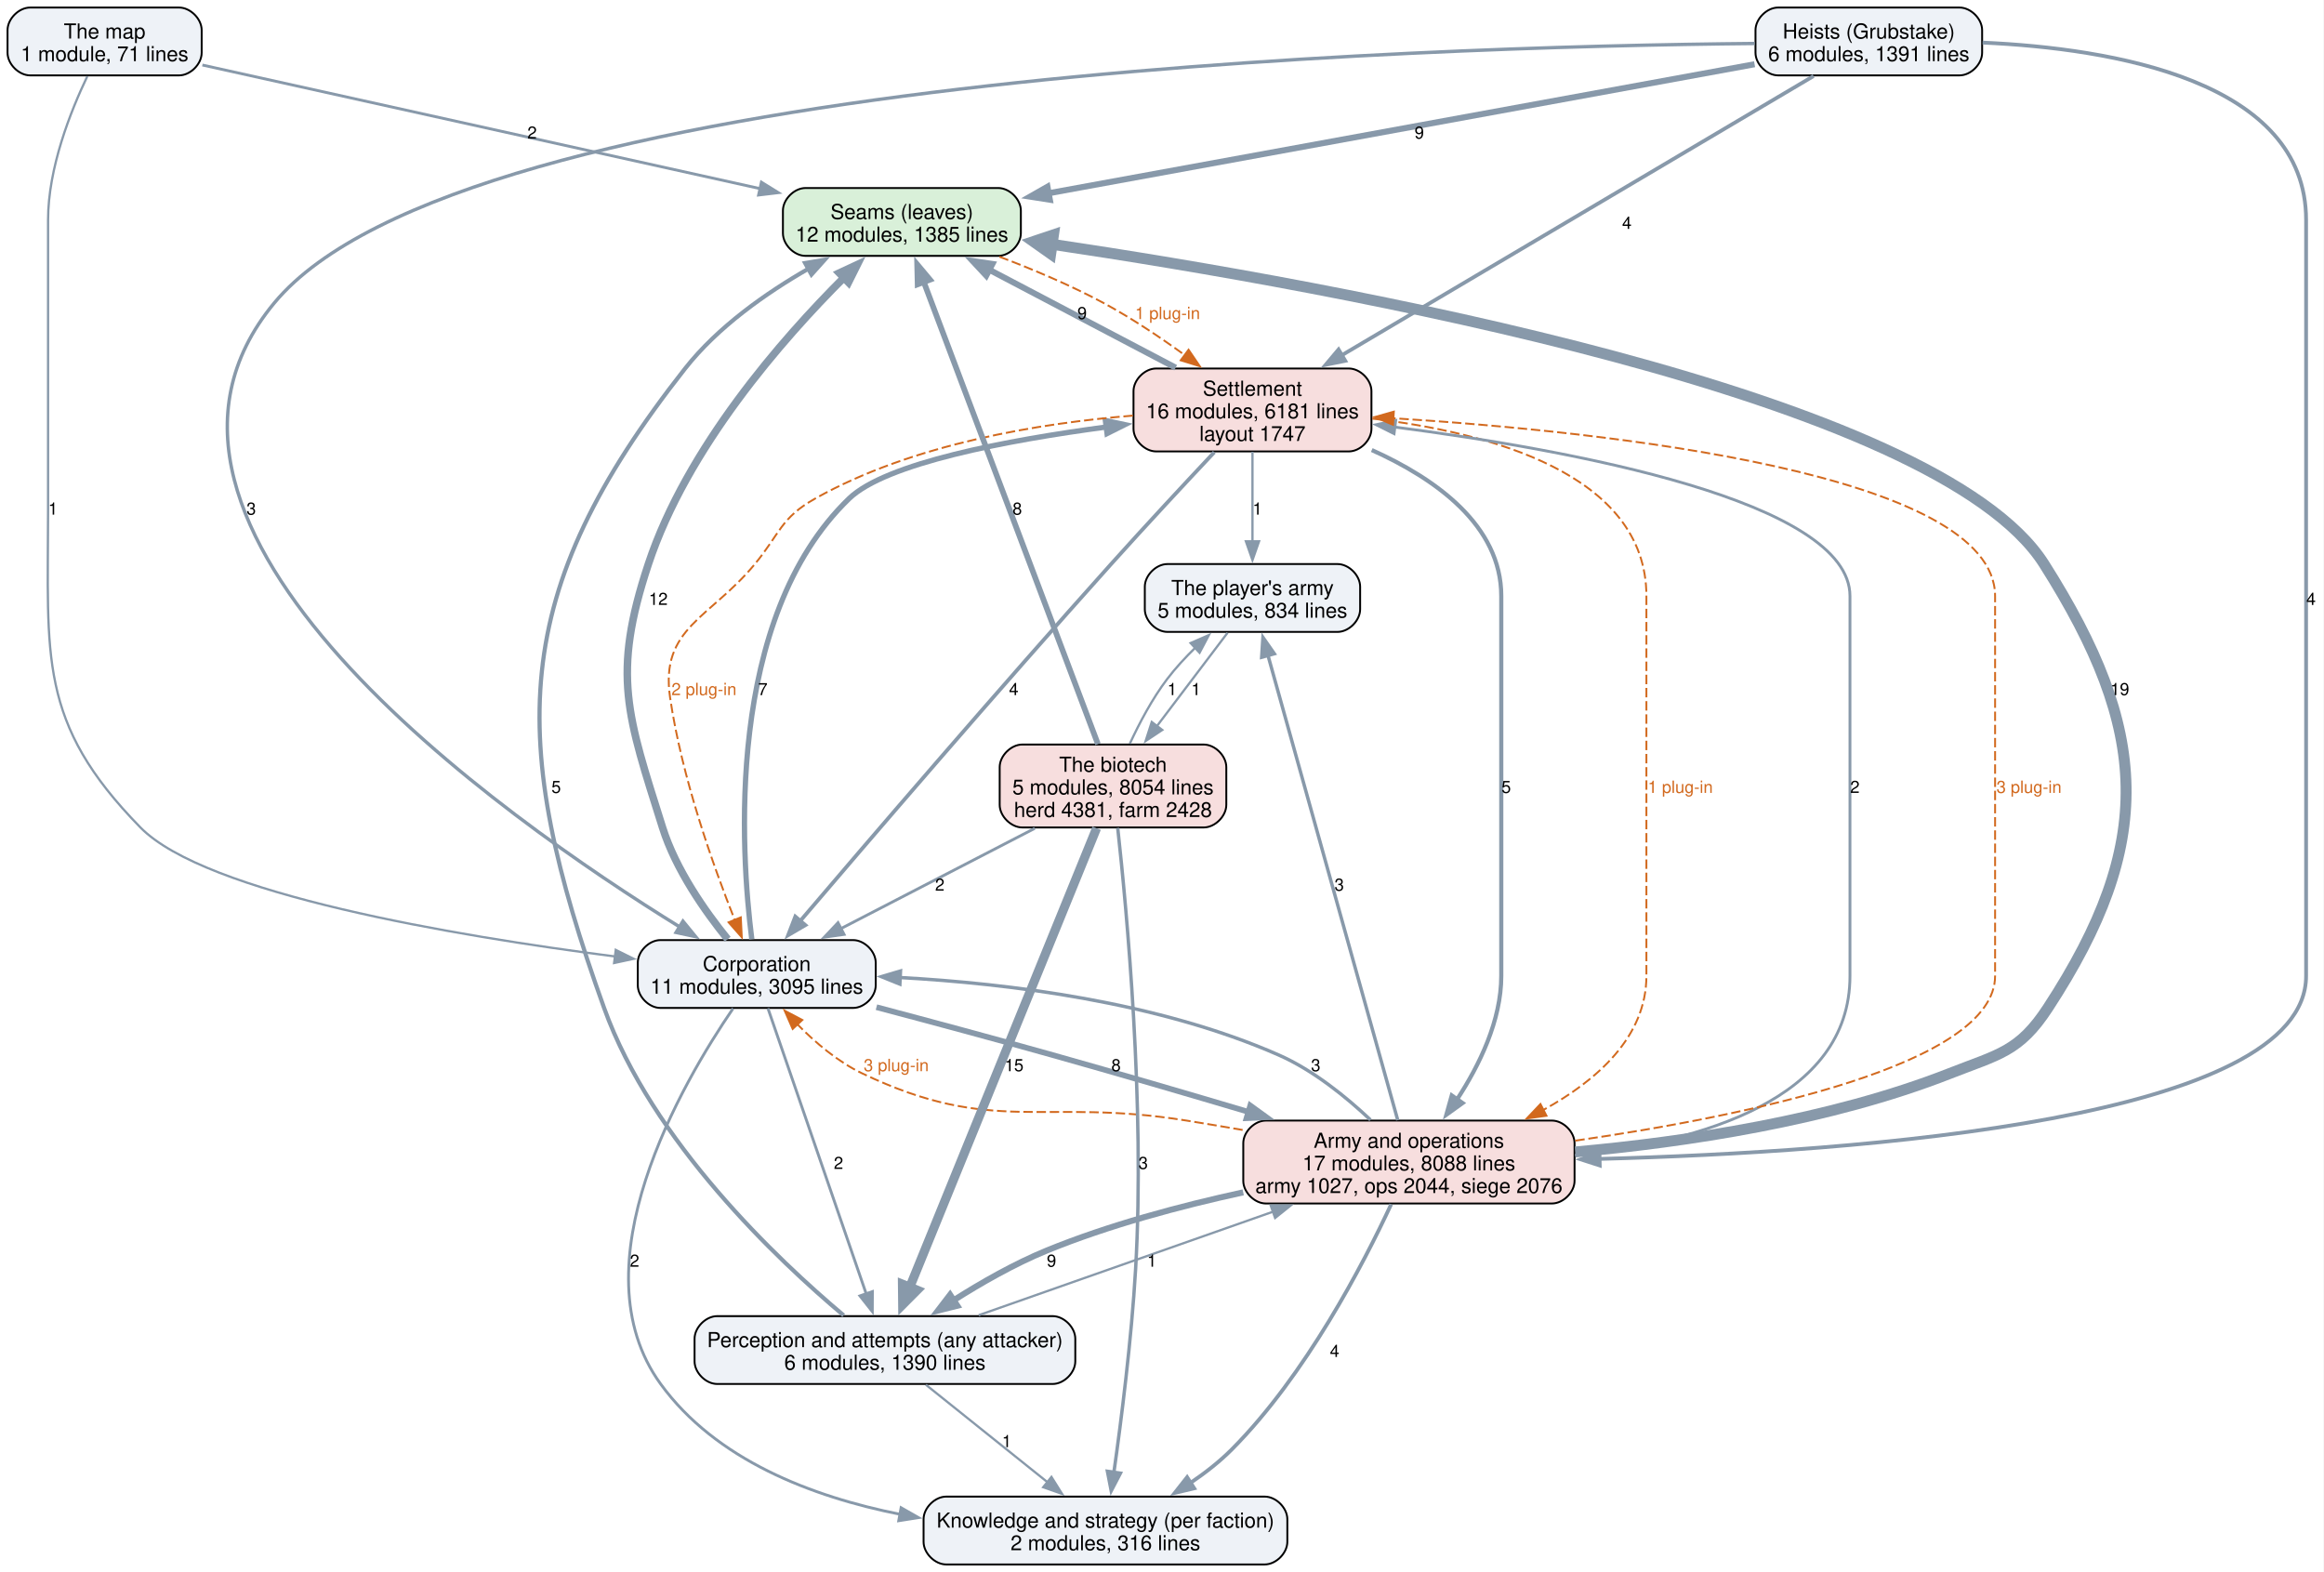
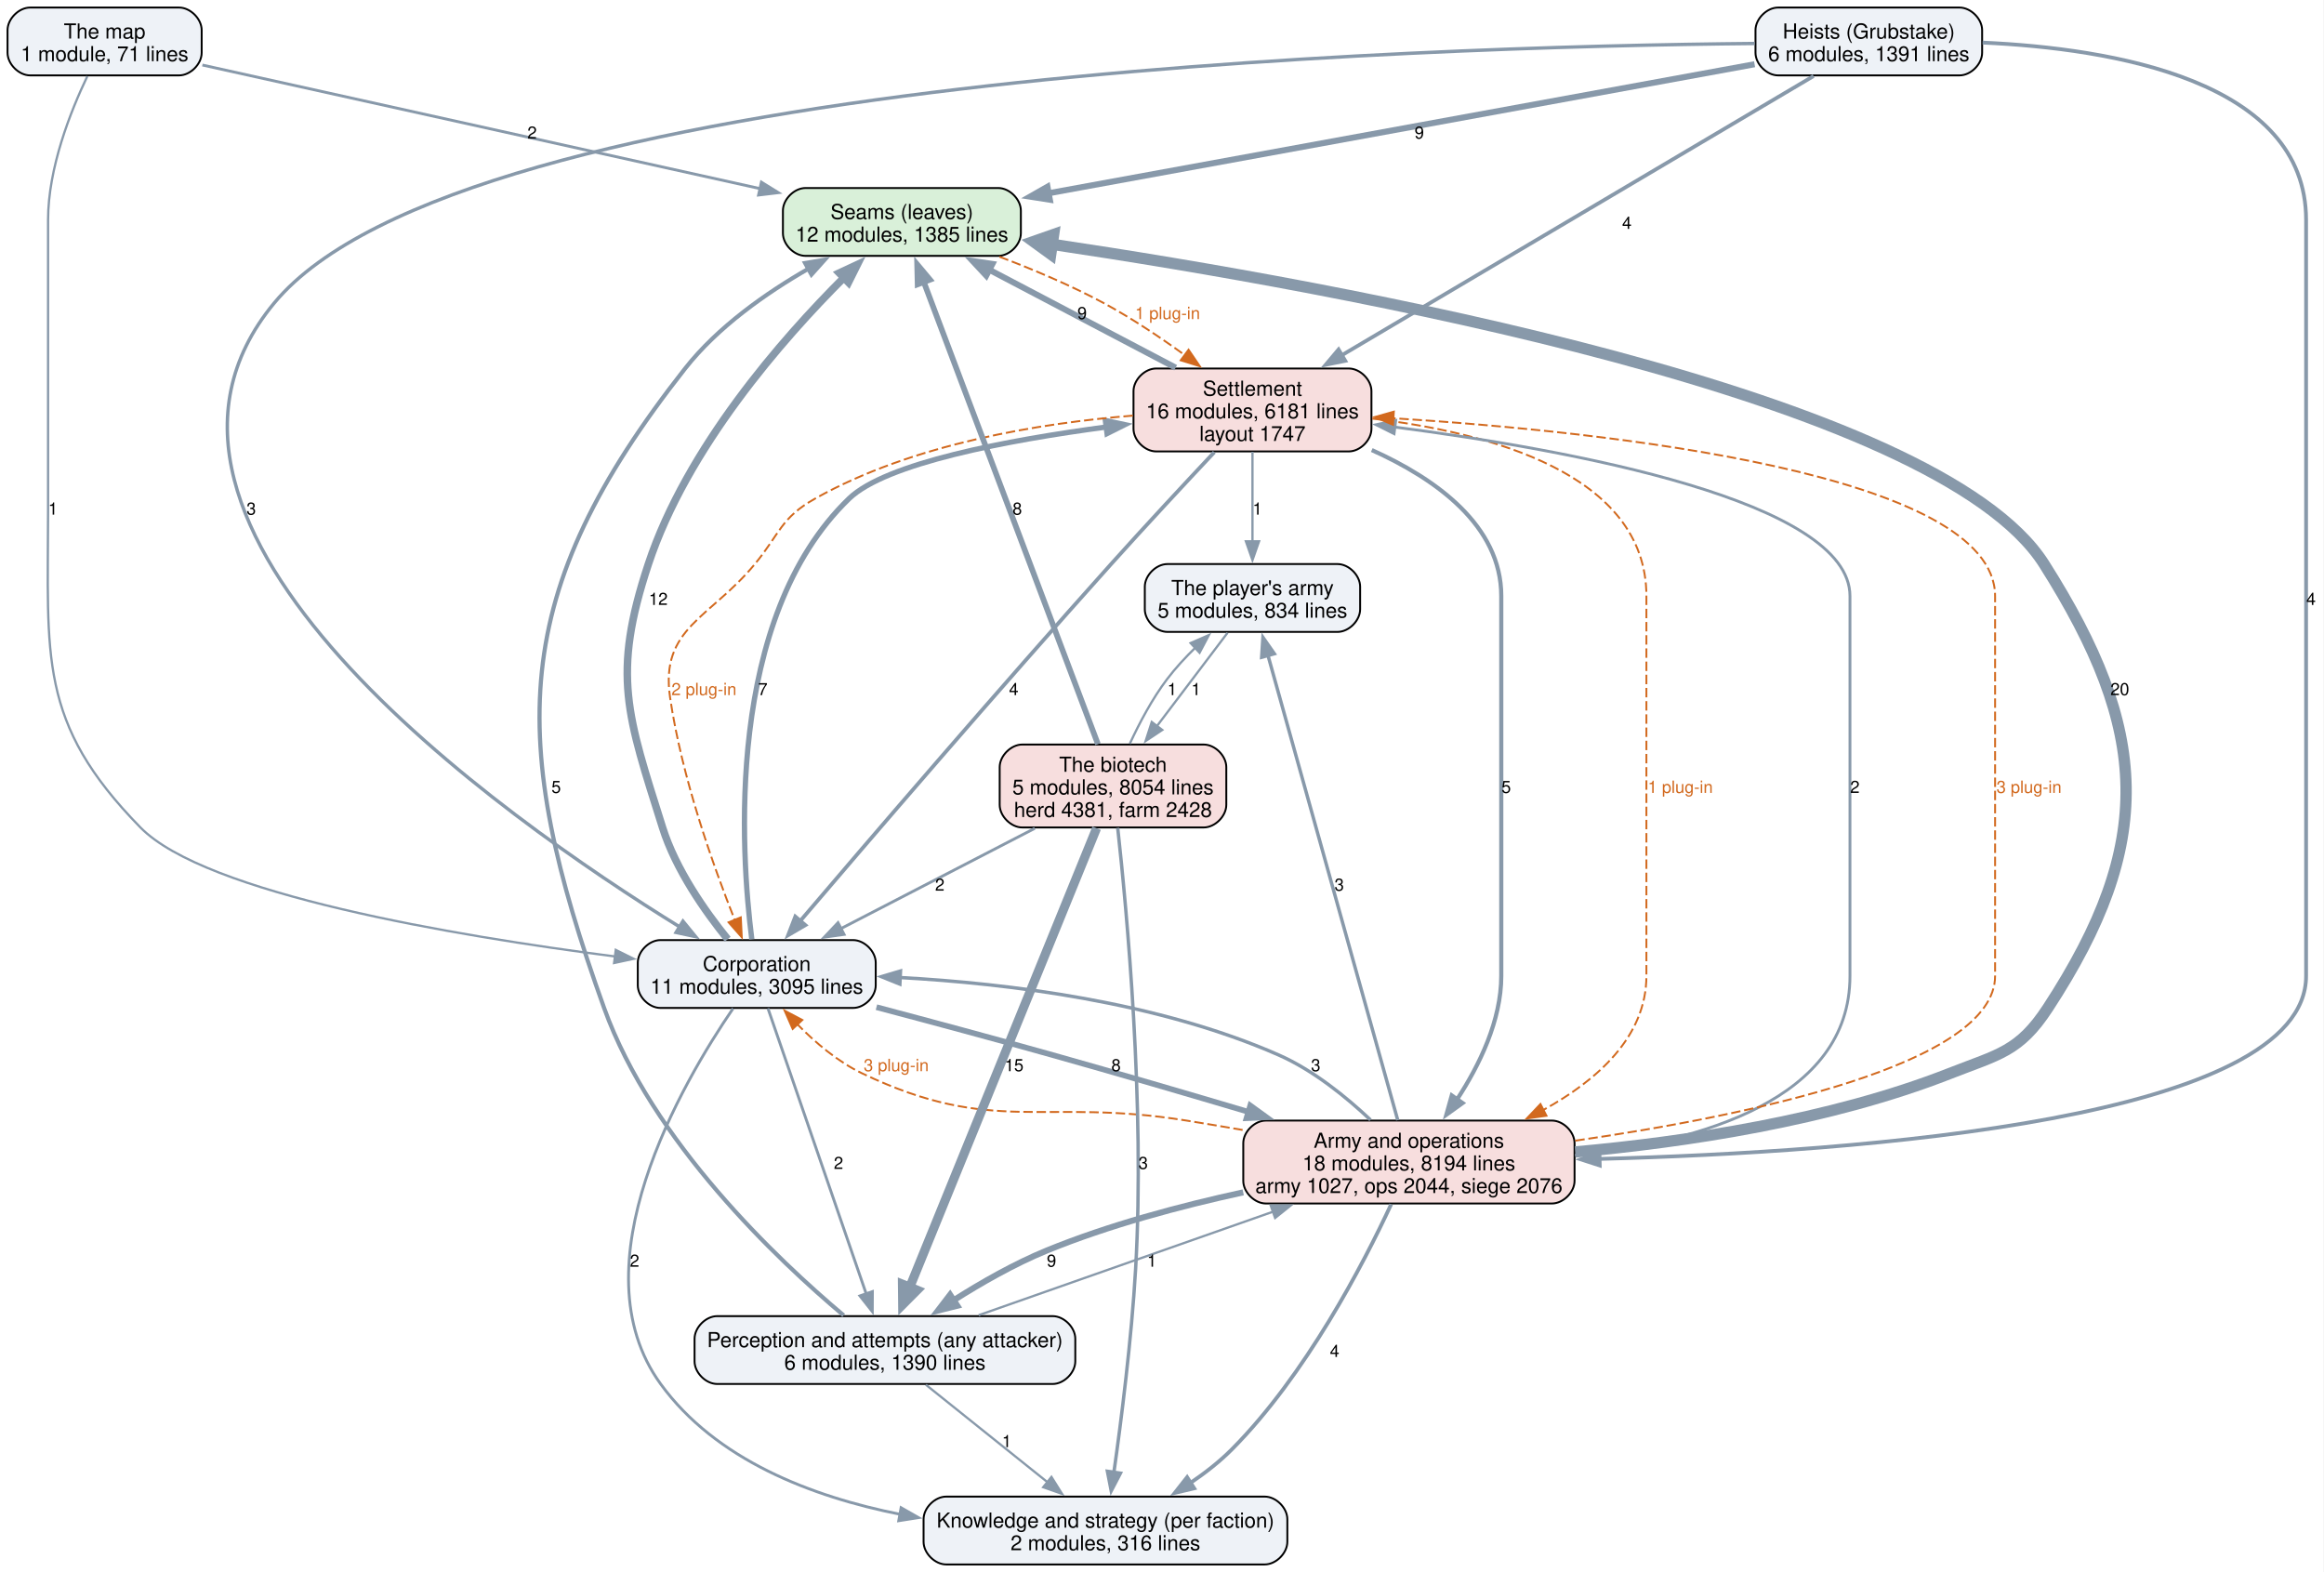
<svg xmlns="http://www.w3.org/2000/svg" width="1233pt" height="834pt" viewBox="0.00 0.00 1233.00 834.00">
  <g id="graph0" class="graph" transform="scale(1 1) rotate(0) translate(4 830)">
    <polygon fill="white" stroke="none" points="-4,4 -4,-830 1228.75,-830 1228.75,4 -4,4" />
    <g id="node1" class="node">
      <path fill="#d9f0d9" stroke="black" d="M525.62,-730.25C525.62,-730.25 423.38,-730.25 423.38,-730.25 417.38,-730.25 411.38,-724.25 411.38,-718.25 411.38,-718.25 411.38,-706.25 411.38,-706.25 411.38,-700.25 417.38,-694.25 423.38,-694.25 423.38,-694.25 525.62,-694.25 525.62,-694.25 531.62,-694.25 537.62,-700.25 537.62,-706.25 537.62,-706.25 537.62,-718.25 537.62,-718.25 537.62,-724.25 531.62,-730.25 525.62,-730.25" />
      <text xml:space="preserve" text-anchor="middle" x="474.5" y="-713.8" font-family="Helvetica,sans-Serif" font-size="11.00">Seams (leaves)</text>
      <text xml:space="preserve" text-anchor="middle" x="474.5" y="-701.8" font-family="Helvetica,sans-Serif" font-size="11.00">12 modules, 1385 lines</text>
    </g>
    <g id="node5" class="node">
      <path fill="#f7dede" stroke="black" d="M711.62,-634.5C711.62,-634.5 609.38,-634.5 609.38,-634.5 603.38,-634.5 597.38,-628.5 597.38,-622.5 597.38,-622.5 597.38,-602.5 597.38,-602.5 597.38,-596.5 603.38,-590.5 609.38,-590.5 609.38,-590.5 711.62,-590.5 711.62,-590.5 717.62,-590.5 723.62,-596.5 723.62,-602.5 723.62,-602.5 723.62,-622.5 723.62,-622.5 723.62,-628.5 717.62,-634.5 711.62,-634.5" />
      <text xml:space="preserve" text-anchor="middle" x="660.5" y="-620.05" font-family="Helvetica,sans-Serif" font-size="11.00">Settlement</text>
      <text xml:space="preserve" text-anchor="middle" x="660.5" y="-608.05" font-family="Helvetica,sans-Serif" font-size="11.00">16 modules, 6181 lines</text>
      <text xml:space="preserve" text-anchor="middle" x="660.5" y="-596.05" font-family="Helvetica,sans-Serif" font-size="11.00">layout 1747</text>
    </g>
    <g id="edge33" class="edge">
      <path fill="none" stroke="#d2691e" stroke-dasharray="5,2" d="M526.25,-693.81C544.17,-687.03 564.11,-678.62 581.5,-669.25 596.24,-661.3 611.5,-651.08 624.62,-641.57" />
      <polygon fill="#d2691e" stroke="#d2691e" points="626.59,-644.47 632.55,-635.7 622.43,-638.84 626.59,-644.47" />
      <text xml:space="preserve" text-anchor="middle" x="615.46" y="-660.7" font-family="Helvetica,sans-Serif" font-size="9.00" fill="#d2691e">1 plug-in</text>
    </g>
    <g id="node2" class="node">
      <path fill="#eef2f7" stroke="black" d="M554.5,-131.75C554.5,-131.75 376.5,-131.75 376.5,-131.75 370.5,-131.75 364.5,-125.75 364.5,-119.75 364.5,-119.75 364.5,-107.75 364.5,-107.75 364.5,-101.75 370.5,-95.75 376.5,-95.75 376.5,-95.75 554.5,-95.75 554.5,-95.75 560.5,-95.75 566.5,-101.75 566.5,-107.75 566.5,-107.75 566.5,-119.75 566.5,-119.75 566.5,-125.75 560.5,-131.75 554.5,-131.75" />
      <text xml:space="preserve" text-anchor="middle" x="465.5" y="-115.3" font-family="Helvetica,sans-Serif" font-size="11.00">Perception and attempts (any attacker)</text>
      <text xml:space="preserve" text-anchor="middle" x="465.5" y="-103.3" font-family="Helvetica,sans-Serif" font-size="11.00">6 modules, 1390 lines</text>
    </g>
    <g id="edge18" class="edge">
      <path fill="none" stroke="#8899aa" stroke-width="2.2" d="M443.62,-132.14C408.78,-161.41 342,-224.32 316.5,-295.25 265.09,-438.28 265.51,-515.06 359.5,-634.5 376.88,-656.59 402.42,-674.53 425.02,-687.49" />
      <polygon fill="#8899aa" stroke="#8899aa" stroke-width="2.2" points="423.14,-690.45 433.59,-692.21 426.52,-684.32 423.14,-690.45" />
      <text xml:space="preserve" text-anchor="middle" x="291.08" y="-409.32" font-family="Helvetica,sans-Serif" font-size="9.00">5</text>
    </g>
    <g id="node3" class="node">
      <path fill="#eef2f7" stroke="black" d="M667,-36C667,-36 498,-36 498,-36 492,-36 486,-30 486,-24 486,-24 486,-12 486,-12 486,-6 492,0 498,0 498,0 667,0 667,0 673,0 679,-6 679,-12 679,-12 679,-24 679,-24 679,-30 673,-36 667,-36" />
      <text xml:space="preserve" text-anchor="middle" x="582.5" y="-19.55" font-family="Helvetica,sans-Serif" font-size="11.00">Knowledge and strategy (per faction)</text>
      <text xml:space="preserve" text-anchor="middle" x="582.5" y="-7.55" font-family="Helvetica,sans-Serif" font-size="11.00">2 modules, 316 lines</text>
    </g>
    <g id="edge17" class="edge">
      <path fill="none" stroke="#8899aa" stroke-width="1.2" d="M487.23,-95.34C505.37,-80.8 531.45,-59.91 551.74,-43.65" />
      <polygon fill="#8899aa" stroke="#8899aa" stroke-width="1.2" points="553.85,-46.44 559.47,-37.46 549.47,-40.98 553.85,-46.44" />
      <text xml:space="preserve" text-anchor="middle" x="530.13" y="-62.2" font-family="Helvetica,sans-Serif" font-size="9.00">1</text>
    </g>
    <g id="node6" class="node">
      <path fill="#f7dede" stroke="black" d="M819.38,-235.5C819.38,-235.5 667.62,-235.5 667.62,-235.5 661.62,-235.5 655.62,-229.5 655.62,-223.5 655.62,-223.5 655.62,-203.5 655.62,-203.5 655.62,-197.5 661.62,-191.5 667.62,-191.5 667.62,-191.5 819.38,-191.5 819.38,-191.5 825.38,-191.5 831.38,-197.5 831.38,-203.5 831.38,-203.5 831.38,-223.5 831.38,-223.5 831.38,-229.5 825.38,-235.5 819.38,-235.5" />
      <text xml:space="preserve" text-anchor="middle" x="743.5" y="-221.05" font-family="Helvetica,sans-Serif" font-size="11.00">Army and operations</text>
-       <text xml:space="preserve" text-anchor="middle" x="743.5" y="-209.05" font-family="Helvetica,sans-Serif" font-size="11.00">17 modules, 8088 lines</text>
+       <text xml:space="preserve" text-anchor="middle" x="743.5" y="-209.05" font-family="Helvetica,sans-Serif" font-size="11.00">18 modules, 8194 lines</text>
      <text xml:space="preserve" text-anchor="middle" x="743.5" y="-197.05" font-family="Helvetica,sans-Serif" font-size="11.00">army 1027, ops 2044, siege 2076</text>
    </g>
    <g id="edge16" class="edge">
      <path fill="none" stroke="#8899aa" stroke-width="1.2" d="M515.24,-132.24C558.77,-147.55 622.54,-169.97 671.62,-187.23" />
      <polygon fill="#8899aa" stroke="#8899aa" stroke-width="1.2" points="670.18,-190.43 680.78,-190.45 672.51,-183.83 670.18,-190.43" />
      <text xml:space="preserve" text-anchor="middle" x="607.12" y="-157.95" font-family="Helvetica,sans-Serif" font-size="9.00">1</text>
    </g>
    <g id="node4" class="node">
      <path fill="#eef2f7" stroke="black" d="M448.62,-331.25C448.62,-331.25 346.38,-331.25 346.38,-331.25 340.38,-331.25 334.38,-325.25 334.38,-319.25 334.38,-319.25 334.38,-307.25 334.38,-307.25 334.38,-301.25 340.38,-295.25 346.38,-295.25 346.38,-295.25 448.62,-295.25 448.62,-295.25 454.62,-295.25 460.62,-301.25 460.62,-307.25 460.62,-307.25 460.62,-319.25 460.62,-319.25 460.62,-325.25 454.62,-331.25 448.62,-331.25" />
      <text xml:space="preserve" text-anchor="middle" x="397.5" y="-314.8" font-family="Helvetica,sans-Serif" font-size="11.00">Corporation</text>
      <text xml:space="preserve" text-anchor="middle" x="397.5" y="-302.8" font-family="Helvetica,sans-Serif" font-size="11.00">11 modules, 3095 lines</text>
    </g>
    <g id="edge10" class="edge">
      <path fill="none" stroke="#8899aa" stroke-width="4" d="M382.08,-331.72C370.17,-346.4 354.56,-368.55 347.5,-391 328.85,-450.34 320.42,-471.71 340,-530.75 360.43,-592.36 410.97,-650.01 443.95,-682.9" />
      <polygon fill="#8899aa" stroke="#8899aa" stroke-width="4" points="441.27,-685.17 450.88,-689.64 446.15,-680.16 441.27,-685.17" />
      <text xml:space="preserve" text-anchor="middle" x="345.25" y="-509.07" font-family="Helvetica,sans-Serif" font-size="9.00">12</text>
    </g>
    <g id="edge9" class="edge">
      <path fill="none" stroke="#8899aa" stroke-width="1.5" d="M403.42,-295.07C415.1,-261.15 441.23,-185.25 455.58,-143.55" />
      <polygon fill="#8899aa" stroke="#8899aa" stroke-width="1.5" points="458.86,-144.77 458.81,-134.18 452.25,-142.49 458.86,-144.77" />
      <text xml:space="preserve" text-anchor="middle" x="440.88" y="-209.82" font-family="Helvetica,sans-Serif" font-size="9.00">2</text>
    </g>
    <g id="edge8" class="edge">
      <path fill="none" stroke="#8899aa" stroke-width="1.5" d="M384.93,-294.97C358.06,-255.71 301,-158.39 346.5,-95.75 375.74,-55.5 426.61,-35.94 473.65,-26.6" />
      <polygon fill="#8899aa" stroke="#8899aa" stroke-width="1.5" points="474.07,-30.09 483.28,-24.85 472.82,-23.2 474.07,-30.09" />
      <text xml:space="preserve" text-anchor="middle" x="332.68" y="-157.95" font-family="Helvetica,sans-Serif" font-size="9.00">2</text>
    </g>
    <g id="edge11" class="edge">
      <path fill="none" stroke="#8899aa" stroke-width="2.8" d="M394.88,-331.65C389.07,-377.38 380.44,-501.8 446.5,-565.5 465.99,-584.3 530.1,-596.42 583.11,-603.48" />
      <polygon fill="#8899aa" stroke="#8899aa" stroke-width="2.8" points="582.45,-606.92 592.82,-604.71 583.34,-599.98 582.45,-606.92" />
      <text xml:space="preserve" text-anchor="middle" x="400.71" y="-461.2" font-family="Helvetica,sans-Serif" font-size="9.00">7</text>
    </g>
    <g id="edge7" class="edge">
      <path fill="none" stroke="#8899aa" stroke-width="3" d="M461,-295.65C489.62,-288.08 523.81,-278.88 554.5,-270.25 588.65,-260.65 626.14,-249.68 658.66,-240.02" />
      <polygon fill="#8899aa" stroke="#8899aa" stroke-width="3" points="659.33,-243.48 667.92,-237.27 657.34,-236.77 659.33,-243.48" />
      <text xml:space="preserve" text-anchor="middle" x="588.14" y="-261.7" font-family="Helvetica,sans-Serif" font-size="9.00">8</text>
    </g>
    <g id="edge21" class="edge">
      <path fill="none" stroke="#8899aa" stroke-width="3.2" d="M619.75,-634.92C590.48,-650.3 551.01,-671.04 520.6,-687.02" />
      <polygon fill="#8899aa" stroke="#8899aa" stroke-width="3.2" points="519.26,-683.77 512.04,-691.52 522.52,-689.97 519.26,-683.77" />
      <text xml:space="preserve" text-anchor="middle" x="570.12" y="-660.7" font-family="Helvetica,sans-Serif" font-size="9.00">9</text>
    </g>
    <g id="edge20" class="edge">
      <path fill="none" stroke="#8899aa" stroke-width="2" d="M640.25,-590.09C625.04,-573.92 603.78,-551.11 585.5,-530.75 525.07,-463.46 455.72,-382.64 420.55,-341.38" />
      <polygon fill="#8899aa" stroke="#8899aa" stroke-width="2" points="423.28,-339.19 414.14,-333.85 417.95,-343.73 423.28,-339.19" />
      <text xml:space="preserve" text-anchor="middle" x="533.86" y="-461.2" font-family="Helvetica,sans-Serif" font-size="9.00">4</text>
    </g>
    <g id="edge35" class="edge">
      <path fill="none" stroke="#d2691e" stroke-dasharray="5,2" d="M597.01,-609.5C548.19,-605.55 480.52,-594.68 428.5,-565.5 410.19,-555.23 409.86,-546.94 396.5,-530.75 372.78,-502.01 346.11,-496.87 351.5,-460 357.7,-417.58 374.4,-370.66 385.87,-341.81" />
      <polygon fill="#d2691e" stroke="#d2691e" points="389.04,-343.31 389.56,-332.73 382.55,-340.68 389.04,-343.31" />
      <text xml:space="preserve" text-anchor="middle" x="369.5" y="-461.2" font-family="Helvetica,sans-Serif" font-size="9.00" fill="#d2691e">2 plug-in</text>
    </g>
    <g id="edge19" class="edge">
      <path fill="none" stroke="#8899aa" stroke-width="2.2" d="M723.79,-591.24C757.67,-576.02 792.5,-551.25 792.5,-513.75 792.5,-513.75 792.5,-513.75 792.5,-312.25 792.5,-288.62 780.92,-264.87 769.02,-246.69" />
      <polygon fill="#8899aa" stroke="#8899aa" stroke-width="2.2" points="771.97,-244.8 763.37,-238.61 766.23,-248.81 771.97,-244.8" />
      <text xml:space="preserve" text-anchor="middle" x="795.12" y="-409.32" font-family="Helvetica,sans-Serif" font-size="9.00">5</text>
    </g>
    <g id="edge34" class="edge">
      <path fill="none" stroke="#d2691e" stroke-dasharray="5,2" d="M724.06,-607.92C785.55,-600.62 869.5,-578.74 869.5,-513.75 869.5,-513.75 869.5,-513.75 869.5,-312.25 869.5,-279.93 843.3,-256.76 814.79,-241.12" />
      <polygon fill="#d2691e" stroke="#d2691e" points="816.49,-238.05 806,-236.59 813.29,-244.28 816.49,-238.05" />
      <text xml:space="preserve" text-anchor="middle" x="887.5" y="-409.32" font-family="Helvetica,sans-Serif" font-size="9.00" fill="#d2691e">1 plug-in</text>
    </g>
    <g id="node10" class="node">
      <path fill="#eef2f7" stroke="black" d="M705.62,-530.75C705.62,-530.75 615.38,-530.75 615.38,-530.75 609.38,-530.75 603.38,-524.75 603.38,-518.75 603.38,-518.75 603.38,-506.75 603.38,-506.75 603.38,-500.75 609.38,-494.75 615.38,-494.75 615.38,-494.75 705.62,-494.75 705.62,-494.75 711.62,-494.75 717.62,-500.75 717.62,-506.75 717.62,-506.75 717.62,-518.75 717.62,-518.75 717.62,-524.75 711.62,-530.75 705.62,-530.75" />
      <text xml:space="preserve" text-anchor="middle" x="660.5" y="-514.3" font-family="Helvetica,sans-Serif" font-size="11.00">The player's army</text>
      <text xml:space="preserve" text-anchor="middle" x="660.5" y="-502.3" font-family="Helvetica,sans-Serif" font-size="11.00">5 modules, 834 lines</text>
    </g>
    <g id="edge22" class="edge">
      <path fill="none" stroke="#8899aa" stroke-width="1.2" d="M660.5,-590.29C660.5,-576.29 660.5,-557.77 660.5,-542.46" />
      <polygon fill="#8899aa" stroke="#8899aa" stroke-width="1.2" points="664,-542.83 660.5,-532.83 657,-542.83 664,-542.83" />
      <text xml:space="preserve" text-anchor="middle" x="663.12" y="-556.95" font-family="Helvetica,sans-Serif" font-size="9.00">1</text>
    </g>
    <g id="edge4" class="edge">
-       <path fill="none" stroke="#8899aa" stroke-width="5.8" d="M831.77,-218.85C889.89,-224.05 966.73,-235.47 1030.5,-260.5 1056.37,-270.66 1067.3,-271.98 1082.5,-295.25 1139.75,-382.88 1136.54,-442.35 1080.5,-530.75 1023.47,-620.71 704.69,-678 553.76,-700.46" />
-       <polygon fill="#8899aa" stroke="#8899aa" stroke-width="5.8" points="553.45,-695.38 544.29,-701.85 554.92,-705.42 553.45,-695.38" />
-       <text xml:space="preserve" text-anchor="middle" x="1120.67" y="-461.2" font-family="Helvetica,sans-Serif" font-size="9.00">19</text>
+       <path fill="none" stroke="#8899aa" stroke-width="6" d="M831.77,-218.85C889.89,-224.05 966.73,-235.47 1030.5,-260.5 1056.37,-270.66 1067.3,-271.98 1082.5,-295.25 1139.75,-382.88 1136.54,-442.35 1080.5,-530.75 1023.53,-620.62 705.34,-677.88 554.22,-700.39" />
+       <polygon fill="#8899aa" stroke="#8899aa" stroke-width="6" points="553.47,-695.2 544.33,-701.84 554.99,-705.58 553.47,-695.2" />
+       <text xml:space="preserve" text-anchor="middle" x="1120.67" y="-461.2" font-family="Helvetica,sans-Serif" font-size="9.00">20</text>
    </g>
    <g id="edge3" class="edge">
      <path fill="none" stroke="#8899aa" stroke-width="3.2" d="M655.59,-197.42C622.2,-190.16 584.28,-180.03 551.25,-166.5 534.2,-159.51 516.58,-149.44 501.77,-140.04" />
      <polygon fill="#8899aa" stroke="#8899aa" stroke-width="3.2" points="503.9,-137.26 493.62,-134.7 500.07,-143.11 503.9,-137.26" />
      <text xml:space="preserve" text-anchor="middle" x="553.88" y="-157.95" font-family="Helvetica,sans-Serif" font-size="9.00">9</text>
    </g>
    <g id="edge2" class="edge">
      <path fill="none" stroke="#8899aa" stroke-width="2" d="M734.08,-191.07C719.48,-159.67 688.92,-100.6 649.5,-61 643.05,-54.52 635.42,-48.57 627.66,-43.31" />
      <polygon fill="#8899aa" stroke="#8899aa" stroke-width="2" points="629.59,-40.39 619.27,-37.97 625.83,-46.29 629.59,-40.39" />
      <text xml:space="preserve" text-anchor="middle" x="704.09" y="-110.08" font-family="Helvetica,sans-Serif" font-size="9.00">4</text>
    </g>
    <g id="edge1" class="edge">
      <path fill="none" stroke="#8899aa" stroke-width="1.8" d="M723.12,-235.85C710.33,-247.93 692.82,-262.18 674.5,-270.25 610.46,-298.47 530.92,-308.23 473.52,-311.38" />
      <polygon fill="#8899aa" stroke="#8899aa" stroke-width="1.8" points="473.43,-307.88 463.61,-311.85 473.77,-314.87 473.43,-307.88" />
      <text xml:space="preserve" text-anchor="middle" x="694.08" y="-261.7" font-family="Helvetica,sans-Serif" font-size="9.00">3</text>
    </g>
    <g id="edge31" class="edge">
      <path fill="none" stroke="#d2691e" stroke-dasharray="5,2" d="M655.28,-230.52C645.24,-232.24 635.15,-233.94 625.5,-235.5 549.24,-247.82 523.22,-227.24 453.5,-260.5 440.56,-266.67 428.55,-276.88 419,-286.61" />
      <polygon fill="#d2691e" stroke="#d2691e" points="416.55,-284.1 412.3,-293.81 421.67,-288.87 416.55,-284.1" />
      <text xml:space="preserve" text-anchor="middle" x="471.5" y="-261.7" font-family="Helvetica,sans-Serif" font-size="9.00" fill="#d2691e">3 plug-in</text>
    </g>
    <g id="edge5" class="edge">
      <path fill="none" stroke="#8899aa" stroke-width="1.5" d="M831.63,-217.04C897.96,-224.22 977.5,-246.54 977.5,-312.25 977.5,-513.75 977.5,-513.75 977.5,-513.75 977.5,-564.1 829.64,-591.27 735.89,-603.44" />
      <polygon fill="#8899aa" stroke="#8899aa" stroke-width="1.5" points="735.62,-599.94 726.14,-604.67 736.5,-606.89 735.62,-599.94" />
      <text xml:space="preserve" text-anchor="middle" x="980.12" y="-409.32" font-family="Helvetica,sans-Serif" font-size="9.00">2</text>
    </g>
    <g id="edge32" class="edge">
      <path fill="none" stroke="#d2691e" stroke-dasharray="5,2" d="M831.79,-224.83C923.73,-238.12 1054.5,-265.27 1054.5,-312.25 1054.5,-513.75 1054.5,-513.75 1054.5,-513.75 1054.5,-578.82 849.5,-600.88 735.24,-608.12" />
      <polygon fill="#d2691e" stroke="#d2691e" points="735.08,-604.62 725.31,-608.72 735.51,-611.61 735.08,-604.62" />
      <text xml:space="preserve" text-anchor="middle" x="1072.5" y="-409.32" font-family="Helvetica,sans-Serif" font-size="9.00" fill="#d2691e">3 plug-in</text>
    </g>
    <g id="edge6" class="edge">
      <path fill="none" stroke="#8899aa" stroke-width="1.8" d="M737.58,-235.71C723.02,-287.84 685.46,-422.37 668.74,-482.25" />
      <polygon fill="#8899aa" stroke="#8899aa" stroke-width="1.8" points="665.37,-481.29 666.05,-491.86 672.11,-483.17 665.37,-481.29" />
      <text xml:space="preserve" text-anchor="middle" x="706.54" y="-357.45" font-family="Helvetica,sans-Serif" font-size="9.00">3</text>
    </g>
    <g id="node7" class="node">
      <path fill="#eef2f7" stroke="black" d="M1035.62,-826C1035.62,-826 939.38,-826 939.38,-826 933.38,-826 927.38,-820 927.38,-814 927.38,-814 927.38,-802 927.38,-802 927.38,-796 933.38,-790 939.38,-790 939.38,-790 1035.62,-790 1035.62,-790 1041.62,-790 1047.62,-796 1047.62,-802 1047.62,-802 1047.62,-814 1047.62,-814 1047.62,-820 1041.62,-826 1035.62,-826" />
      <text xml:space="preserve" text-anchor="middle" x="987.5" y="-809.55" font-family="Helvetica,sans-Serif" font-size="11.00">Heists (Grubstake)</text>
      <text xml:space="preserve" text-anchor="middle" x="987.5" y="-797.55" font-family="Helvetica,sans-Serif" font-size="11.00">6 modules, 1391 lines</text>
    </g>
    <g id="edge14" class="edge">
      <path fill="none" stroke="#8899aa" stroke-width="3.2" d="M926.89,-795.92C833.64,-778.88 655.04,-746.24 552.34,-727.48" />
      <polygon fill="#8899aa" stroke="#8899aa" stroke-width="3.2" points="552.99,-724.04 542.53,-725.68 551.73,-730.92 552.99,-724.04" />
      <text xml:space="preserve" text-anchor="middle" x="749.01" y="-756.45" font-family="Helvetica,sans-Serif" font-size="9.00">9</text>
    </g>
    <g id="edge13" class="edge">
      <path fill="none" stroke="#8899aa" stroke-width="1.8" d="M926.93,-806.93C750.23,-805.29 241.55,-789.99 141.5,-669.25 42.99,-550.35 262.16,-396.54 356.76,-338.15" />
      <polygon fill="#8899aa" stroke="#8899aa" stroke-width="1.8" points="358.34,-341.28 365.05,-333.09 354.69,-335.31 358.34,-341.28" />
      <text xml:space="preserve" text-anchor="middle" x="129.29" y="-556.95" font-family="Helvetica,sans-Serif" font-size="9.00">3</text>
    </g>
    <g id="edge15" class="edge">
      <path fill="none" stroke="#8899aa" stroke-width="2" d="M958.19,-789.66C901.47,-756.09 776.23,-681.98 707.65,-641.4" />
      <polygon fill="#8899aa" stroke="#8899aa" stroke-width="2" points="709.74,-638.57 699.35,-636.49 706.18,-644.6 709.74,-638.57" />
      <text xml:space="preserve" text-anchor="middle" x="859.13" y="-708.58" font-family="Helvetica,sans-Serif" font-size="9.00">4</text>
    </g>
    <g id="edge12" class="edge">
      <path fill="none" stroke="#8899aa" stroke-width="2" d="M1047.85,-807.4C1116.59,-804.31 1219.5,-787.32 1219.5,-713.25 1219.5,-713.25 1219.5,-713.25 1219.5,-312.25 1219.5,-236.32 984.16,-218.84 844.43,-215.15" />
      <polygon fill="#8899aa" stroke="#8899aa" stroke-width="2" points="844.75,-211.66 834.66,-214.92 844.58,-218.66 844.75,-211.66" />
      <text xml:space="preserve" text-anchor="middle" x="1222.12" y="-509.07" font-family="Helvetica,sans-Serif" font-size="9.00">4</text>
    </g>
    <g id="node8" class="node">
      <path fill="#f7dede" stroke="black" d="M634.62,-435C634.62,-435 538.38,-435 538.38,-435 532.38,-435 526.38,-429 526.38,-423 526.38,-423 526.38,-403 526.38,-403 526.38,-397 532.38,-391 538.38,-391 538.38,-391 634.62,-391 634.62,-391 640.62,-391 646.62,-397 646.62,-403 646.62,-403 646.62,-423 646.62,-423 646.62,-429 640.62,-435 634.62,-435" />
      <text xml:space="preserve" text-anchor="middle" x="586.5" y="-420.55" font-family="Helvetica,sans-Serif" font-size="11.00">The biotech</text>
      <text xml:space="preserve" text-anchor="middle" x="586.5" y="-408.55" font-family="Helvetica,sans-Serif" font-size="11.00">5 modules, 8054 lines</text>
      <text xml:space="preserve" text-anchor="middle" x="586.5" y="-396.55" font-family="Helvetica,sans-Serif" font-size="11.00">herd 4381, farm 2428</text>
    </g>
    <g id="edge26" class="edge">
      <path fill="none" stroke="#8899aa" stroke-width="3" d="M578.51,-435.21C558.99,-487.01 508.82,-620.17 486.05,-680.61" />
      <polygon fill="#8899aa" stroke="#8899aa" stroke-width="3" points="482.86,-679.14 482.61,-689.73 489.41,-681.61 482.86,-679.14" />
      <text xml:space="preserve" text-anchor="middle" x="535.71" y="-556.95" font-family="Helvetica,sans-Serif" font-size="9.00">8</text>
    </g>
    <g id="edge25" class="edge">
      <path fill="none" stroke="#8899aa" stroke-width="4.8" d="M577.8,-390.62C556.85,-339.16 503.52,-208.15 478.65,-147.05" />
      <polygon fill="#8899aa" stroke="#8899aa" stroke-width="4.8" points="482.57,-145.54 474.91,-137.86 474.79,-148.7 482.57,-145.54" />
      <text xml:space="preserve" text-anchor="middle" x="534.04" y="-261.7" font-family="Helvetica,sans-Serif" font-size="9.00">15</text>
    </g>
    <g id="edge24" class="edge">
      <path fill="none" stroke="#8899aa" stroke-width="1.8" d="M589,-390.81C593.82,-347.06 603.52,-243.56 598.5,-156.75 596.34,-119.36 590.89,-76.55 586.96,-48.71" />
      <polygon fill="#8899aa" stroke="#8899aa" stroke-width="1.8" points="590.45,-48.43 585.56,-39.04 583.53,-49.43 590.45,-48.43" />
      <text xml:space="preserve" text-anchor="middle" x="602.53" y="-209.82" font-family="Helvetica,sans-Serif" font-size="9.00">3</text>
    </g>
    <g id="edge23" class="edge">
      <path fill="none" stroke="#8899aa" stroke-width="1.5" d="M545.02,-390.55C514.5,-374.76 473.07,-353.33 441.88,-337.21" />
      <polygon fill="#8899aa" stroke="#8899aa" stroke-width="1.5" points="443.82,-334.27 433.33,-332.78 440.61,-340.48 443.82,-334.27" />
      <text xml:space="preserve" text-anchor="middle" x="494.62" y="-357.45" font-family="Helvetica,sans-Serif" font-size="9.00">2</text>
    </g>
    <g id="edge27" class="edge">
      <path fill="none" stroke="#8899aa" stroke-width="1.2" d="M595.41,-435.4C600.42,-446.23 607.28,-459.26 615.25,-469.75 619.67,-475.58 624.95,-481.28 630.32,-486.52" />
      <polygon fill="#8899aa" stroke="#8899aa" stroke-width="1.2" points="627.67,-488.83 637.38,-493.07 632.43,-483.7 627.67,-488.83" />
      <text xml:space="preserve" text-anchor="middle" x="617.88" y="-461.2" font-family="Helvetica,sans-Serif" font-size="9.00">1</text>
    </g>
    <g id="node9" class="node">
      <path fill="#eef2f7" stroke="black" d="M91,-826C91,-826 12,-826 12,-826 6,-826 0,-820 0,-814 0,-814 0,-802 0,-802 0,-796 6,-790 12,-790 12,-790 91,-790 91,-790 97,-790 103,-796 103,-802 103,-802 103,-814 103,-814 103,-820 97,-826 91,-826" />
      <text xml:space="preserve" text-anchor="middle" x="51.5" y="-809.55" font-family="Helvetica,sans-Serif" font-size="11.00">The map</text>
      <text xml:space="preserve" text-anchor="middle" x="51.5" y="-797.55" font-family="Helvetica,sans-Serif" font-size="11.00">1 module, 71 lines</text>
    </g>
    <g id="edge29" class="edge">
      <path fill="none" stroke="#8899aa" stroke-width="1.5" d="M103.37,-795.5C177.46,-779.08 314.04,-748.81 399.24,-729.93" />
      <polygon fill="#8899aa" stroke="#8899aa" stroke-width="1.5" points="399.95,-733.36 408.96,-727.78 398.44,-726.52 399.95,-733.36" />
      <text xml:space="preserve" text-anchor="middle" x="278.31" y="-756.45" font-family="Helvetica,sans-Serif" font-size="9.00">2</text>
    </g>
    <g id="edge28" class="edge">
      <path fill="none" stroke="#8899aa" stroke-width="1.2" d="M42.34,-789.56C33.51,-771.12 21.5,-740.93 21.5,-713.25 21.5,-713.25 21.5,-713.25 21.5,-559.62 21.5,-481.58 15.89,-446.75 70.5,-391 105.04,-355.74 236.89,-333.55 322.25,-322.57" />
      <polygon fill="#8899aa" stroke="#8899aa" stroke-width="1.2" points="322.69,-326.04 332.17,-321.32 321.81,-319.09 322.69,-326.04" />
      <text xml:space="preserve" text-anchor="middle" x="24.12" y="-556.95" font-family="Helvetica,sans-Serif" font-size="9.00">1</text>
    </g>
    <g id="edge30" class="edge">
      <path fill="none" stroke="#8899aa" stroke-width="1.2" d="M647.27,-494.27C636.84,-480.5 622.05,-460.96 609.67,-444.61" />
      <polygon fill="#8899aa" stroke="#8899aa" stroke-width="1.2" points="612.64,-442.73 603.81,-436.87 607.06,-446.95 612.64,-442.73" />
      <text xml:space="preserve" text-anchor="middle" x="630.56" y="-461.2" font-family="Helvetica,sans-Serif" font-size="9.00">1</text>
    </g>
  </g>
</svg>
